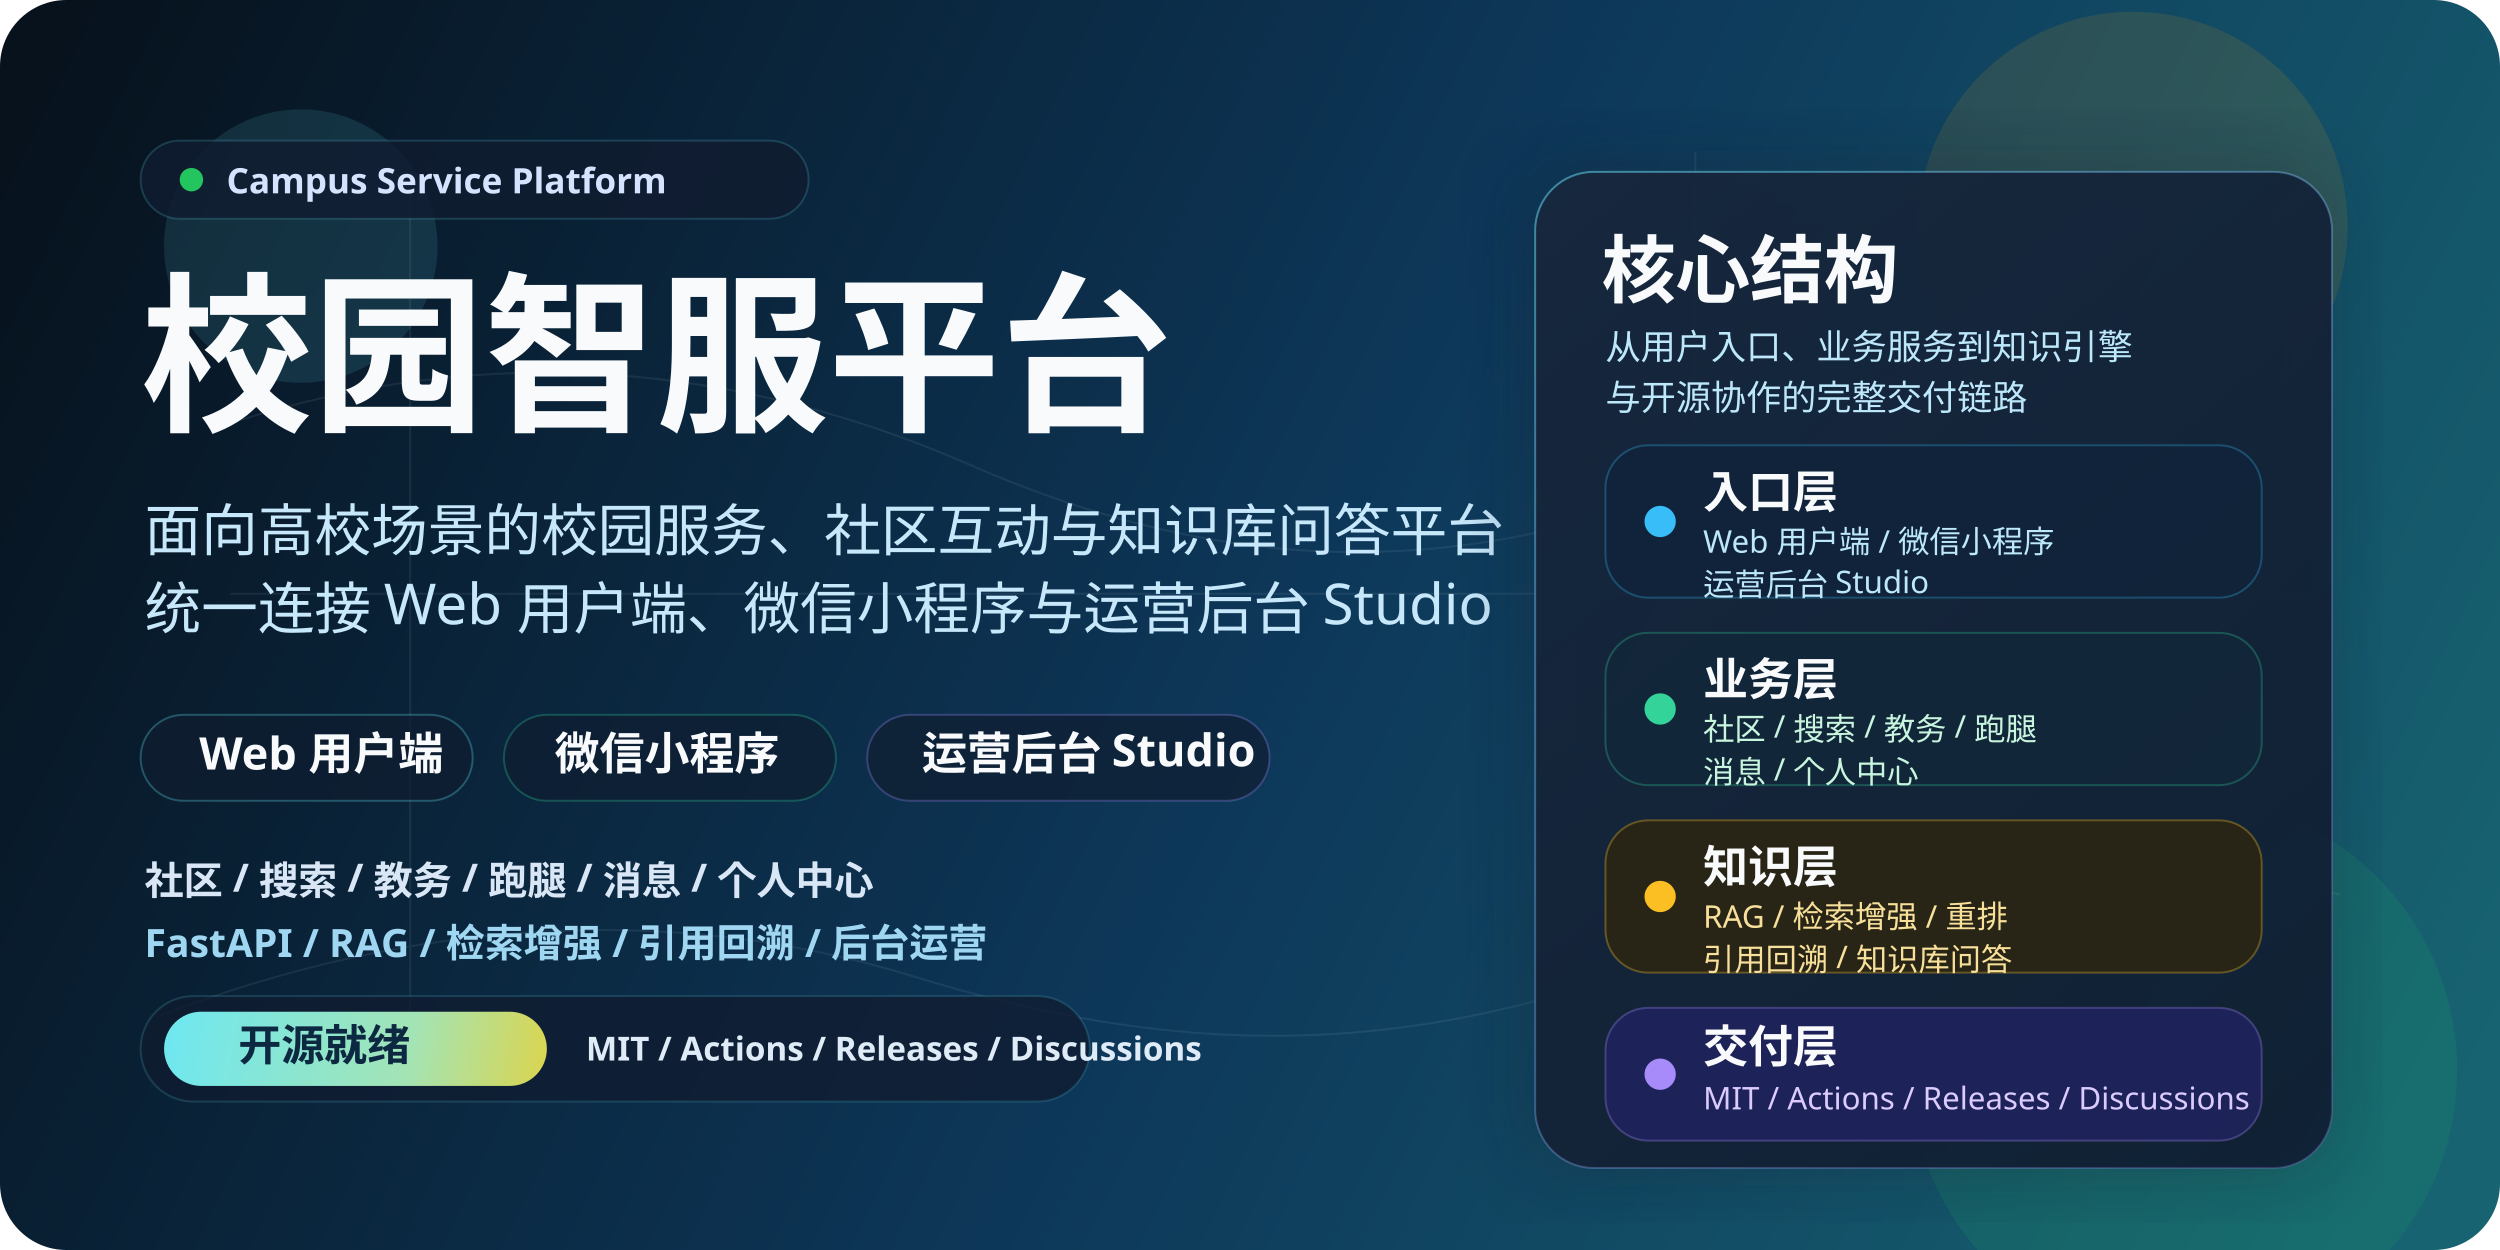
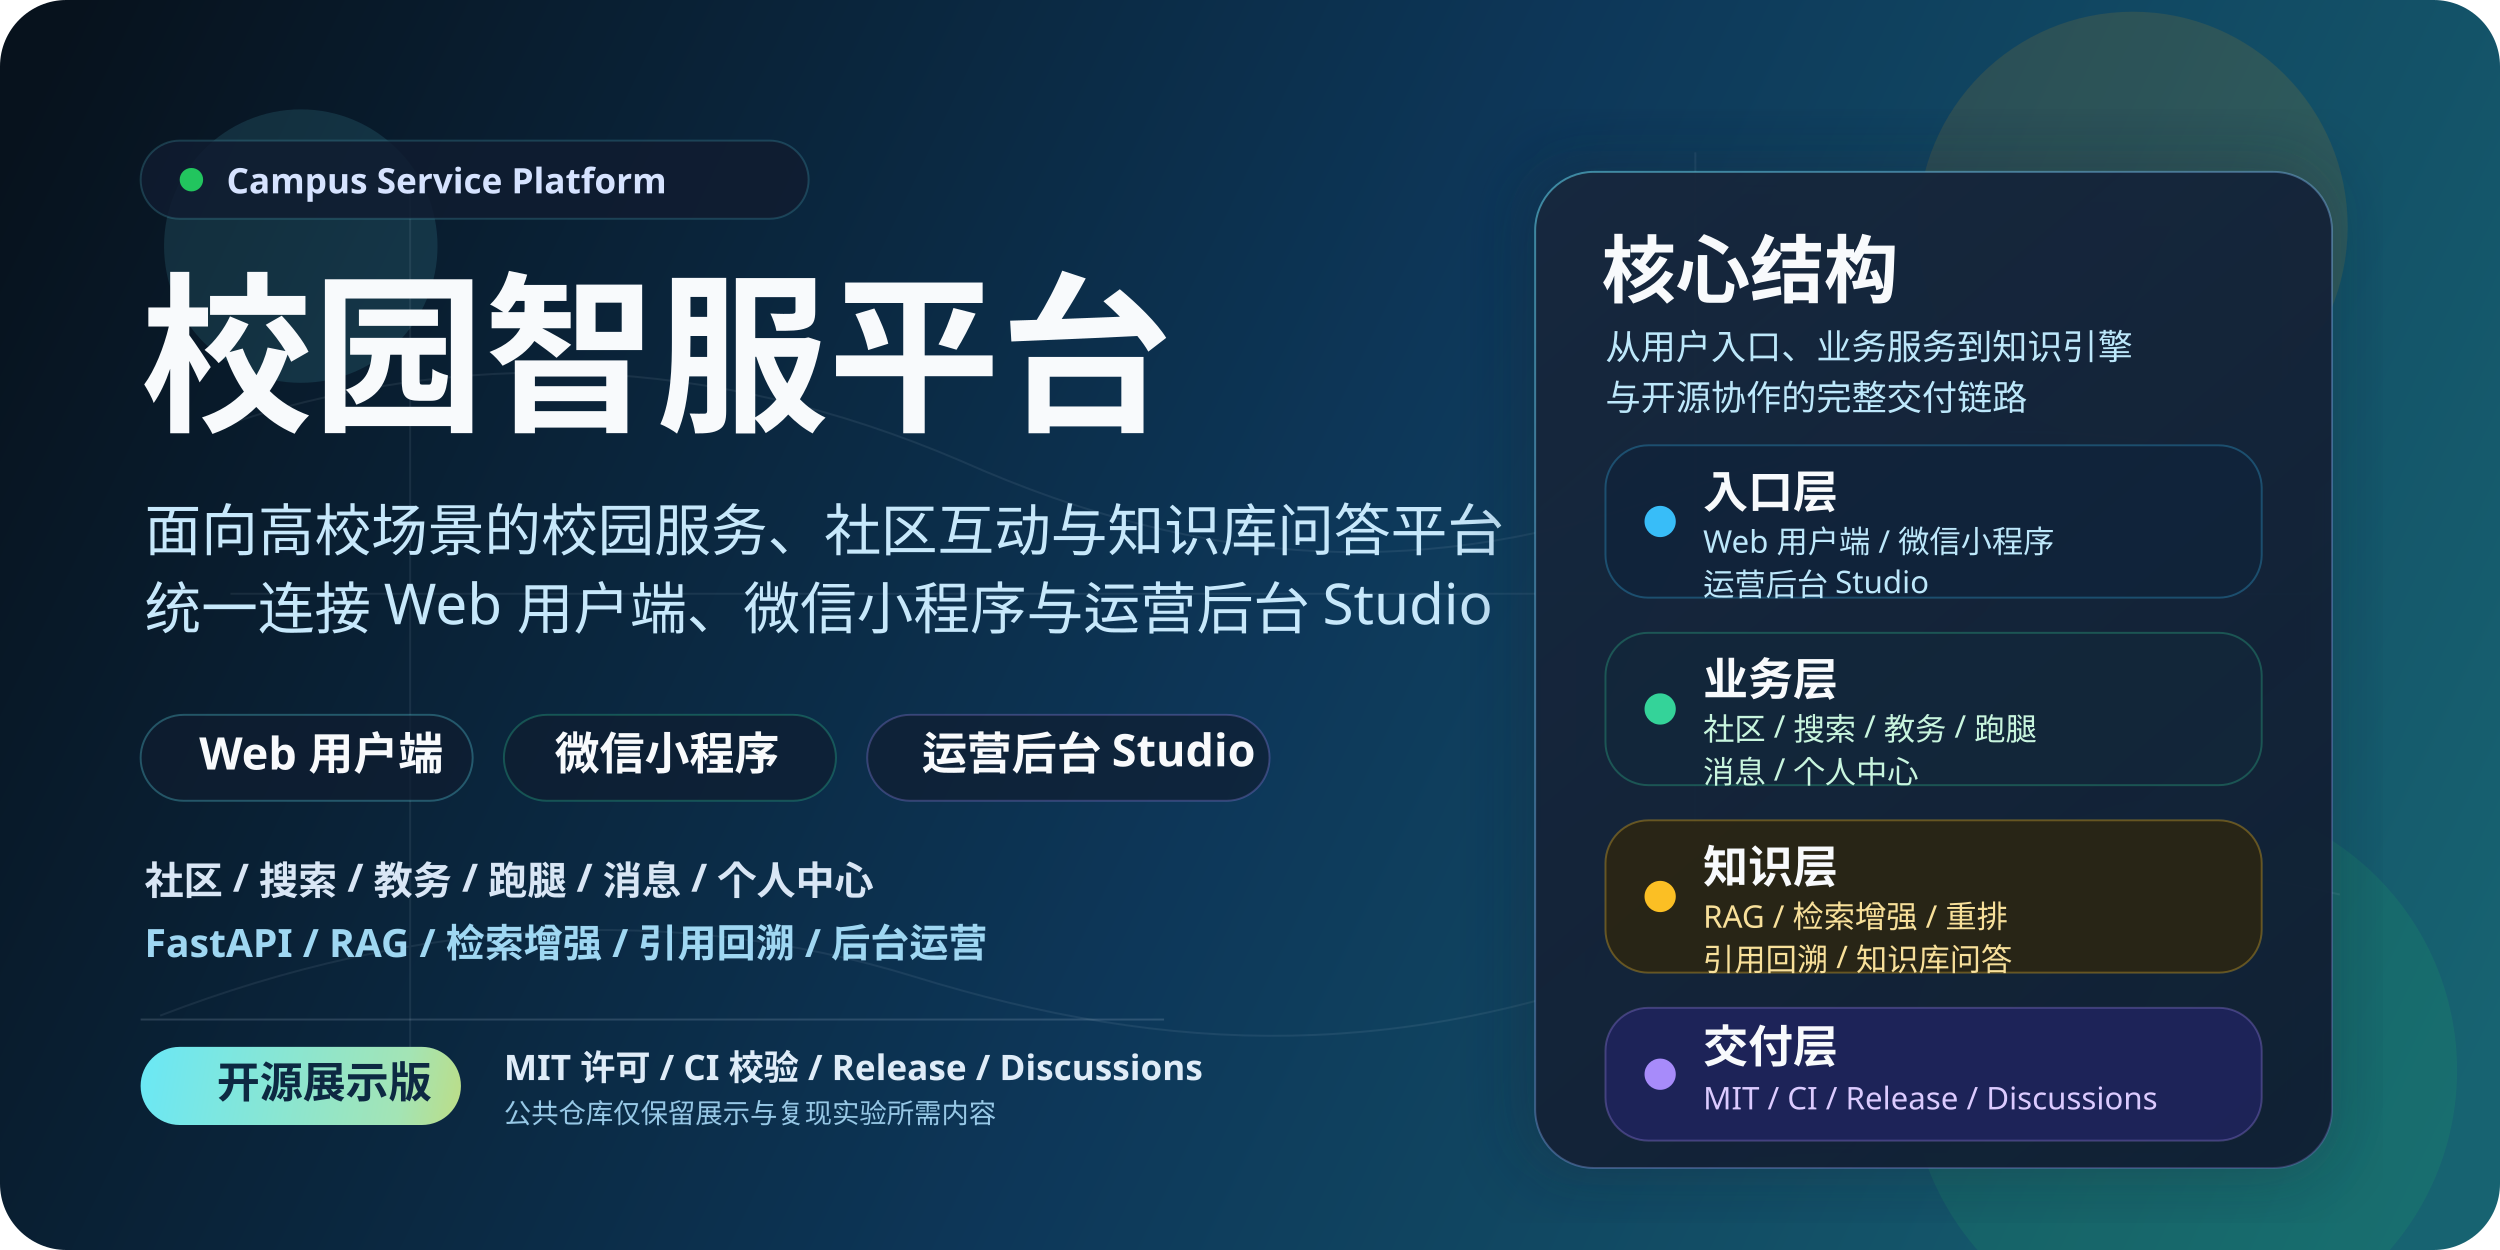
<svg xmlns="http://www.w3.org/2000/svg" width="1280" height="640" viewBox="0 0 1280 640" fill="none">
  <defs>
    <linearGradient id="bg" x1="28" y1="26" x2="1240" y2="610" gradientUnits="userSpaceOnUse">
      <stop stop-color="#07121D" />
      <stop offset="0.52" stop-color="#0D3759" />
      <stop offset="1" stop-color="#176371" />
    </linearGradient>
    <linearGradient id="badge" x1="72" y1="500" x2="322" y2="548" gradientUnits="userSpaceOnUse">
      <stop stop-color="#67E8F9" />
      <stop offset="0.56" stop-color="#A3E4B5" />
      <stop offset="1" stop-color="#FACC15" />
    </linearGradient>
    <linearGradient id="panelBg" x1="770" y1="78" x2="1184" y2="566" gradientUnits="userSpaceOnUse">
      <stop stop-color="#17283E" stop-opacity="0.98" />
      <stop offset="1" stop-color="#101E32" stop-opacity="0.94" />
    </linearGradient>
    <linearGradient id="panelStroke" x1="768" y1="72" x2="1194" y2="570" gradientUnits="userSpaceOnUse">
      <stop stop-color="#67E8F9" stop-opacity="0.52" />
      <stop offset="1" stop-color="#A78BFA" stop-opacity="0.24" />
    </linearGradient>
    <filter id="glow" x="748" y="56" width="472" height="570" filterUnits="userSpaceOnUse">
      <feGaussianBlur stdDeviation="18" />
    </filter>
  </defs>
  <rect width="1280" height="640" rx="34" fill="url(#bg)" />
  <g opacity="0.12">
    <circle cx="154" cy="126" r="70" fill="#67E8F9" />
    <circle cx="1092" cy="116" r="110" fill="#F59E0B" />
    <circle cx="1118" cy="548" r="140" fill="#22C55E" />
  </g>
  <g opacity="0.08" stroke="#D7E5F4">
    <path d="M82 520C212 470 344 462 468 500C598 540 720 546 870 484C986 436 1084 432 1198 458" />
    <path d="M108 220C236 176 366 182 492 236C618 292 732 298 858 252C972 212 1074 214 1170 240" />
    <path d="M118 304H1188" />
    <path d="M210 88V554" />
    <path d="M868 78V554" />
  </g>
  <rect x="72" y="72" width="342" height="40" rx="20" fill="#101C30" fill-opacity="0.84" stroke="#67E8F9" stroke-opacity="0.18" />
  <circle cx="98" cy="92" r="6" fill="#22C55E" />
  <text x="116" y="99" fill="#D6E3FF" font-size="18" font-weight="700" font-family="Segoe UI, PingFang SC, Microsoft YaHei, sans-serif">Campus Service Platform</text>
  <text x="72" y="214" fill="#F8FAFC" font-size="88" font-weight="800" font-family="Segoe UI, PingFang SC, Microsoft YaHei, sans-serif">校园智服平台</text>
  <text x="74" y="282" fill="#C7E8FB" font-size="29" font-weight="500" font-family="Segoe UI, PingFang SC, Microsoft YaHei, sans-serif">
    <tspan x="74" dy="0">面向高校场景的校园服务、社区互动与知识库问答平台</tspan>
    <tspan x="74" dy="40">统一连接 Web 用户端、微信小程序与运营后台 Studio</tspan>
  </text>
  <rect x="72" y="366" width="170" height="44" rx="22" fill="#101C30" fill-opacity="0.68" stroke="#67E8F9" stroke-opacity="0.28" />
  <text x="102" y="394" fill="#F8FAFC" font-size="23" font-weight="700" font-family="Segoe UI, PingFang SC, Microsoft YaHei, sans-serif">Web 用户端</text>
  <rect x="258" y="366" width="170" height="44" rx="22" fill="#101C30" fill-opacity="0.68" stroke="#34D399" stroke-opacity="0.28" />
  <text x="284" y="394" fill="#F8FAFC" font-size="23" font-weight="700" font-family="Segoe UI, PingFang SC, Microsoft YaHei, sans-serif">微信小程序</text>
  <rect x="444" y="366" width="206" height="44" rx="22" fill="#101C30" fill-opacity="0.68" stroke="#A78BFA" stroke-opacity="0.28" />
  <text x="472" y="394" fill="#F8FAFC" font-size="23" font-weight="700" font-family="Segoe UI, PingFang SC, Microsoft YaHei, sans-serif">运营后台 Studio</text>
  <text x="74" y="458" fill="#D9E6F5" font-size="20" font-weight="600" font-family="Segoe UI, PingFang SC, Microsoft YaHei, sans-serif">社区 / 搜索 / 教务 / 跑腿 / 消息 / 个人中心</text>
  <text x="74" y="490" fill="#9FD7F2" font-size="20" font-weight="600" font-family="Segoe UI, PingFang SC, Microsoft YaHei, sans-serif">FastAPI / RAG / 检索增强 / 引用回溯 / 后台运营</text>
-   <rect x="72" y="510" width="486" height="54" rx="27" fill="#101C30" fill-opacity="0.78" stroke="#67E8F9" stroke-opacity="0.16" />
-   <rect x="84" y="518" width="196" height="38" rx="19" fill="url(#badge)" />
-   <text x="122" y="543" fill="#0D2942" font-size="22" font-weight="800" font-family="Segoe UI, PingFang SC, Microsoft YaHei, sans-serif">开源就绪</text>
-   <text x="300" y="543" fill="#DFECF8" font-size="17" font-weight="600" font-family="Segoe UI, PingFang SC, Microsoft YaHei, sans-serif">MIT / Actions / Releases / Discussions</text>
+   <path d="M72 522H596" stroke="#D7E5F4" stroke-opacity="0.16" />
+   <rect x="72" y="536" width="164" height="40" rx="20" fill="url(#badge)" />
+   <text x="111" y="562" fill="#0D2942" font-size="22" font-weight="800" font-family="Segoe UI, PingFang SC, Microsoft YaHei, sans-serif">开源展示版</text>
+   <text x="258" y="553" fill="#DFECF8" font-size="18" font-weight="700" font-family="Segoe UI, PingFang SC, Microsoft YaHei, sans-serif">MIT 许可 / CI 校验 / Release / Discussions</text>
+   <text x="258" y="575" fill="#97C8E6" font-size="14" font-weight="500" font-family="Segoe UI, PingFang SC, Microsoft YaHei, sans-serif">公共仓库仅保留展示与复现实验所需内容</text>
  <g filter="url(#glow)" opacity="0.24">
    <rect x="774" y="78" width="424" height="528" rx="34" fill="#0F172A" />
  </g>
  <rect x="786" y="88" width="408" height="510" rx="30" fill="url(#panelBg)" stroke="url(#panelStroke)" />
  <text x="820" y="152" fill="#F8FAFC" font-size="38" font-weight="800" font-family="Segoe UI, PingFang SC, Microsoft YaHei, sans-serif">核心结构</text>
  <text x="822" y="184" fill="#BDE8FB" font-size="18" font-weight="500" font-family="Segoe UI, PingFang SC, Microsoft YaHei, sans-serif">
    <tspan x="822" dy="0">从用户入口、业务服务到知识引擎</tspan>
    <tspan x="822" dy="26">与开源协作的完整交付链路</tspan>
  </text>
  <rect x="822" y="228" width="336" height="78" rx="22" fill="#10233A" fill-opacity="0.78" stroke="#38BDF8" stroke-opacity="0.28" />
  <circle cx="850" cy="267" r="8" fill="#38BDF8" />
  <text x="872" y="260" fill="#F8FAFC" font-size="23" font-weight="800" font-family="Segoe UI, PingFang SC, Microsoft YaHei, sans-serif">入口层</text>
  <text x="872" y="283" fill="#BDE8FB" font-size="16" font-weight="500" font-family="Segoe UI, PingFang SC, Microsoft YaHei, sans-serif">
    <tspan x="872" dy="0">Web 用户端 / 微信小程序</tspan>
    <tspan x="872" dy="22">运营后台 Studio</tspan>
  </text>
  <rect x="822" y="324" width="336" height="78" rx="22" fill="#12273A" fill-opacity="0.78" stroke="#34D399" stroke-opacity="0.28" />
  <circle cx="850" cy="363" r="8" fill="#34D399" />
  <text x="872" y="356" fill="#F8FAFC" font-size="23" font-weight="800" font-family="Segoe UI, PingFang SC, Microsoft YaHei, sans-serif">业务层</text>
  <text x="872" y="379" fill="#C8F5DE" font-size="16" font-weight="500" font-family="Segoe UI, PingFang SC, Microsoft YaHei, sans-serif">
    <tspan x="872" dy="0">社区 / 搜索 / 教务 / 跑腿</tspan>
    <tspan x="872" dy="22">消息 / 个人中心</tspan>
  </text>
  <rect x="822" y="420" width="336" height="78" rx="22" fill="#2D260F" fill-opacity="0.82" stroke="#FBBF24" stroke-opacity="0.32" />
  <circle cx="850" cy="459" r="8" fill="#FBBF24" />
  <text x="872" y="452" fill="#F8FAFC" font-size="23" font-weight="800" font-family="Segoe UI, PingFang SC, Microsoft YaHei, sans-serif">知识层</text>
  <text x="872" y="475" fill="#F8E09A" font-size="16" font-weight="500" font-family="Segoe UI, PingFang SC, Microsoft YaHei, sans-serif">
    <tspan x="872" dy="0">RAG / 检索增强 / 重排</tspan>
    <tspan x="872" dy="22">引用回溯 / 知识库问答</tspan>
  </text>
  <rect x="822" y="516" width="336" height="68" rx="22" fill="#20245F" fill-opacity="0.82" stroke="#A78BFA" stroke-opacity="0.30" />
  <circle cx="850" cy="550" r="8" fill="#A78BFA" />
  <text x="872" y="544" fill="#F8FAFC" font-size="23" font-weight="800" font-family="Segoe UI, PingFang SC, Microsoft YaHei, sans-serif">交付层</text>
-   <text x="872" y="568" fill="#DCCBFF" font-size="16" font-weight="500" font-family="Segoe UI, PingFang SC, Microsoft YaHei, sans-serif">MIT / Actions / Releases / Discussions</text>
+   <text x="872" y="568" fill="#DCCBFF" font-size="16" font-weight="500" font-family="Segoe UI, PingFang SC, Microsoft YaHei, sans-serif">MIT / CI / Release / Discussions</text>
</svg>
